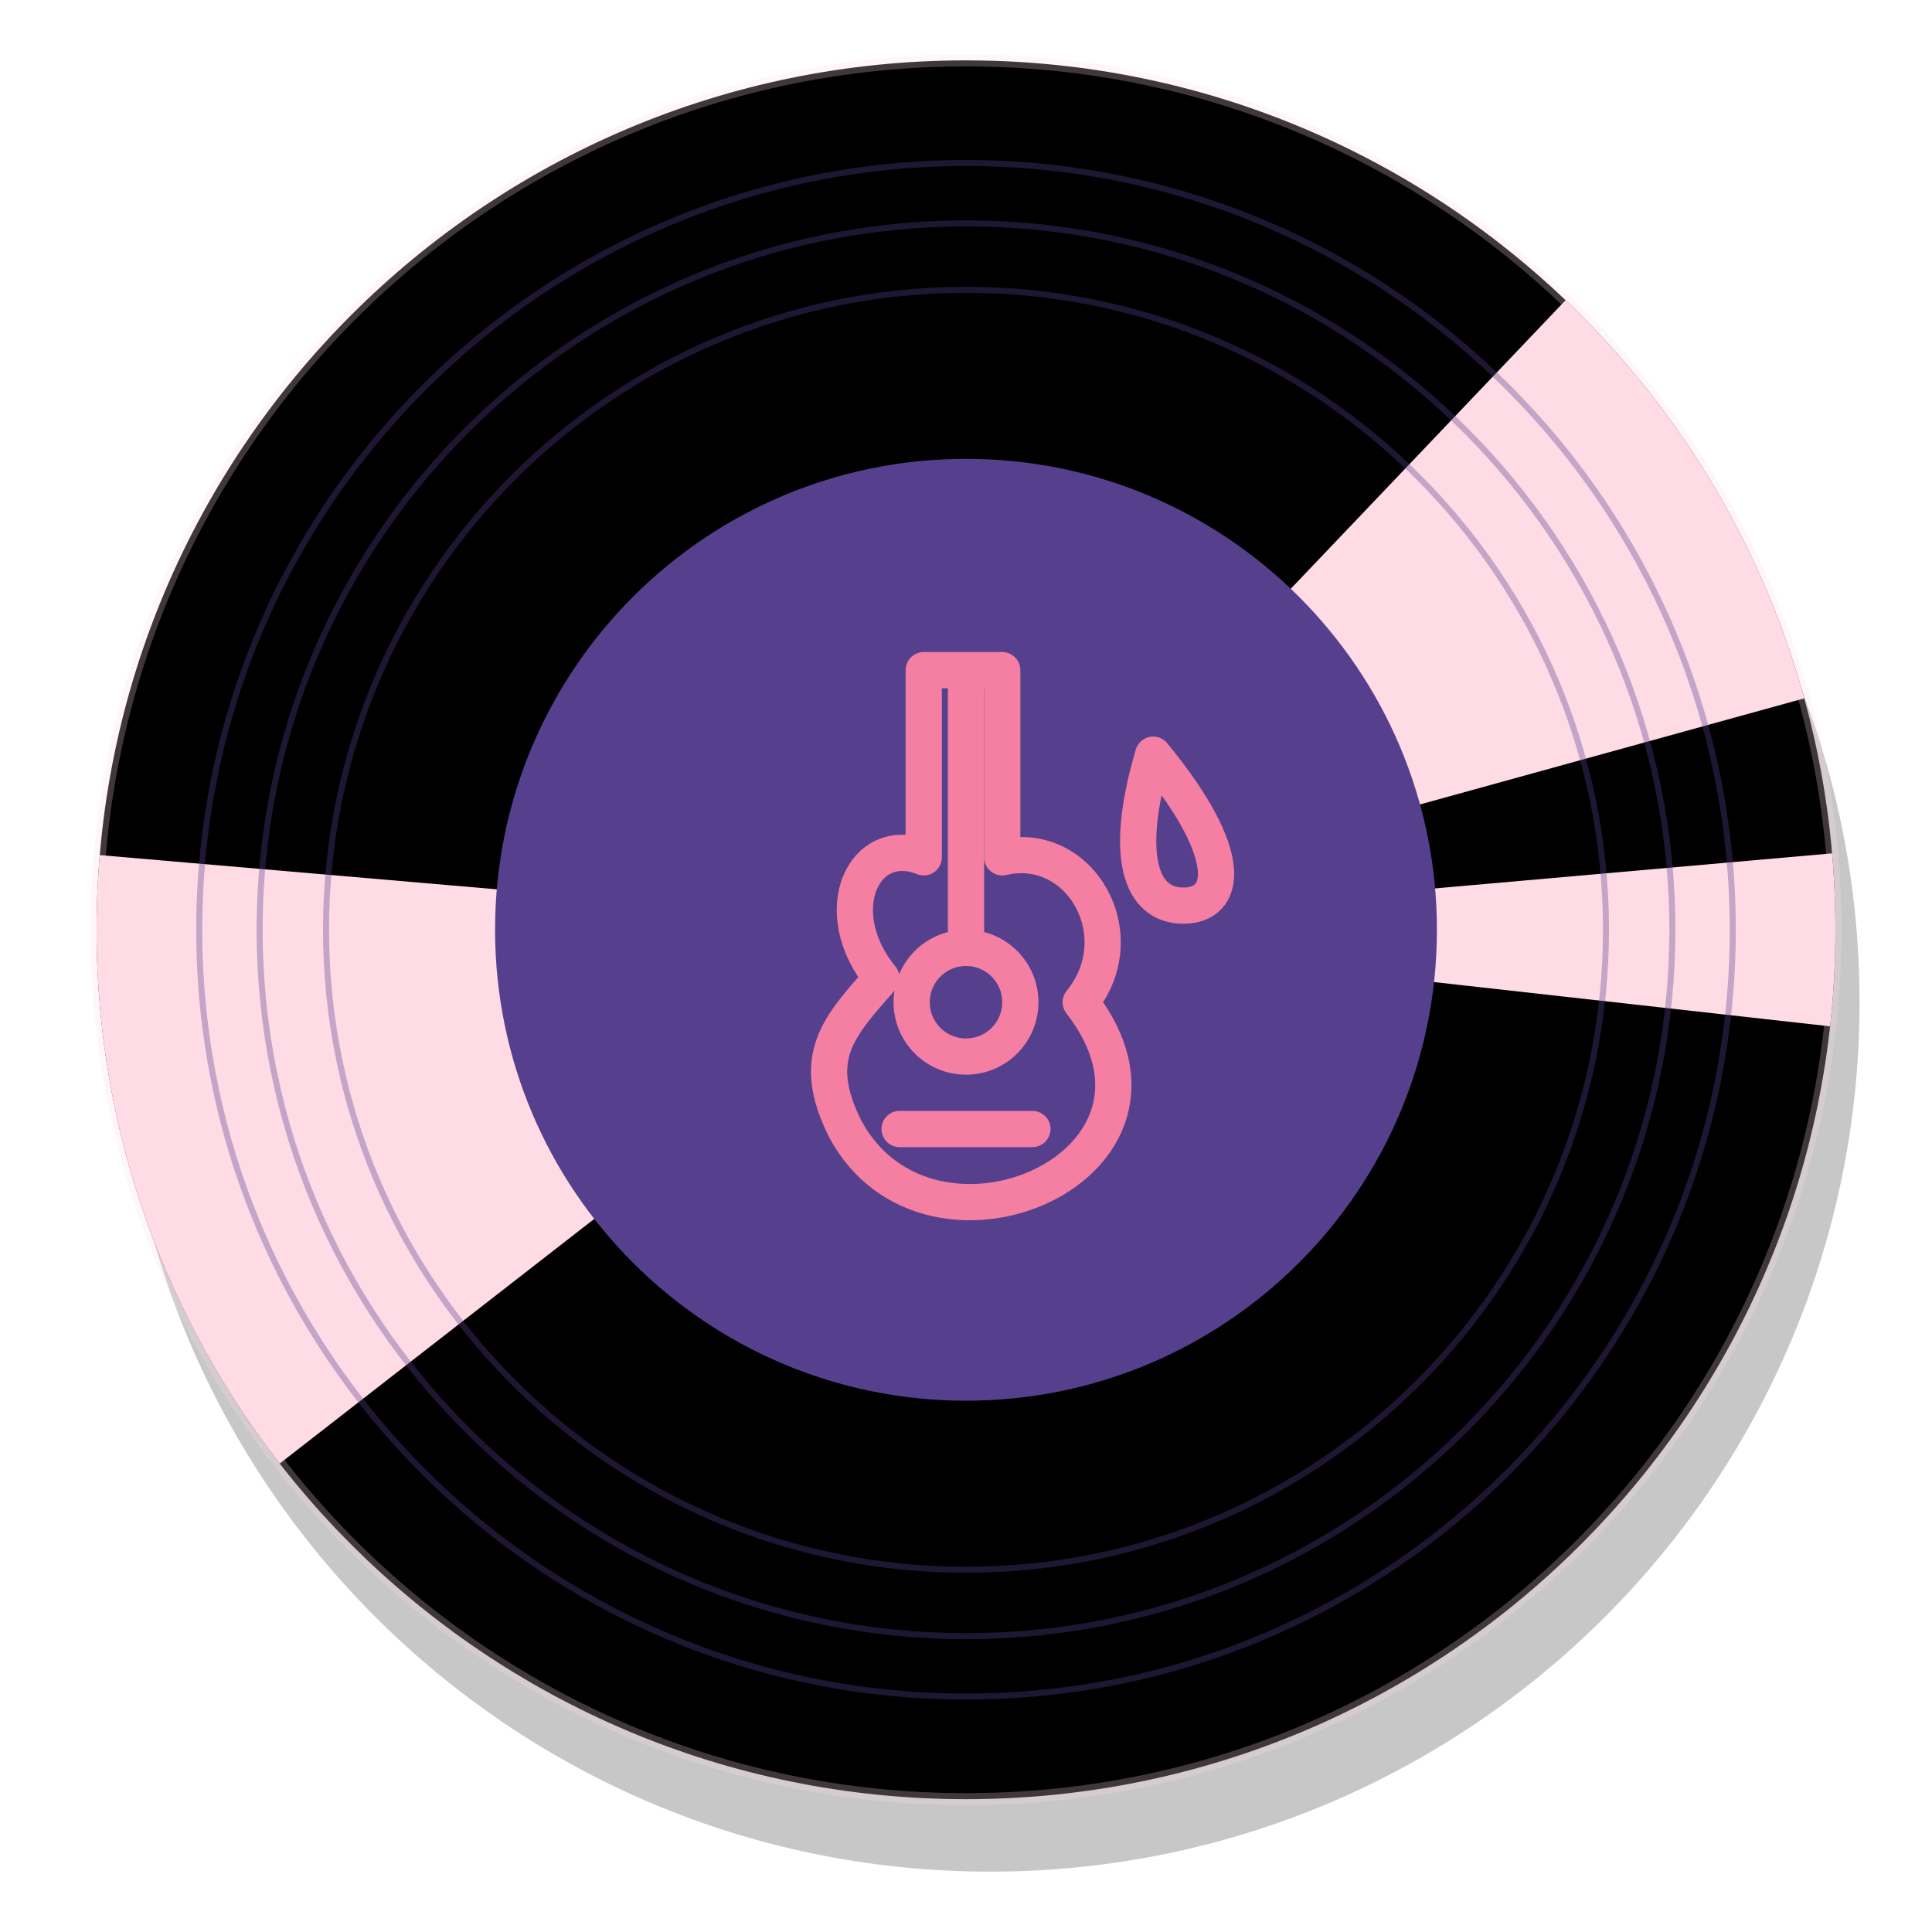
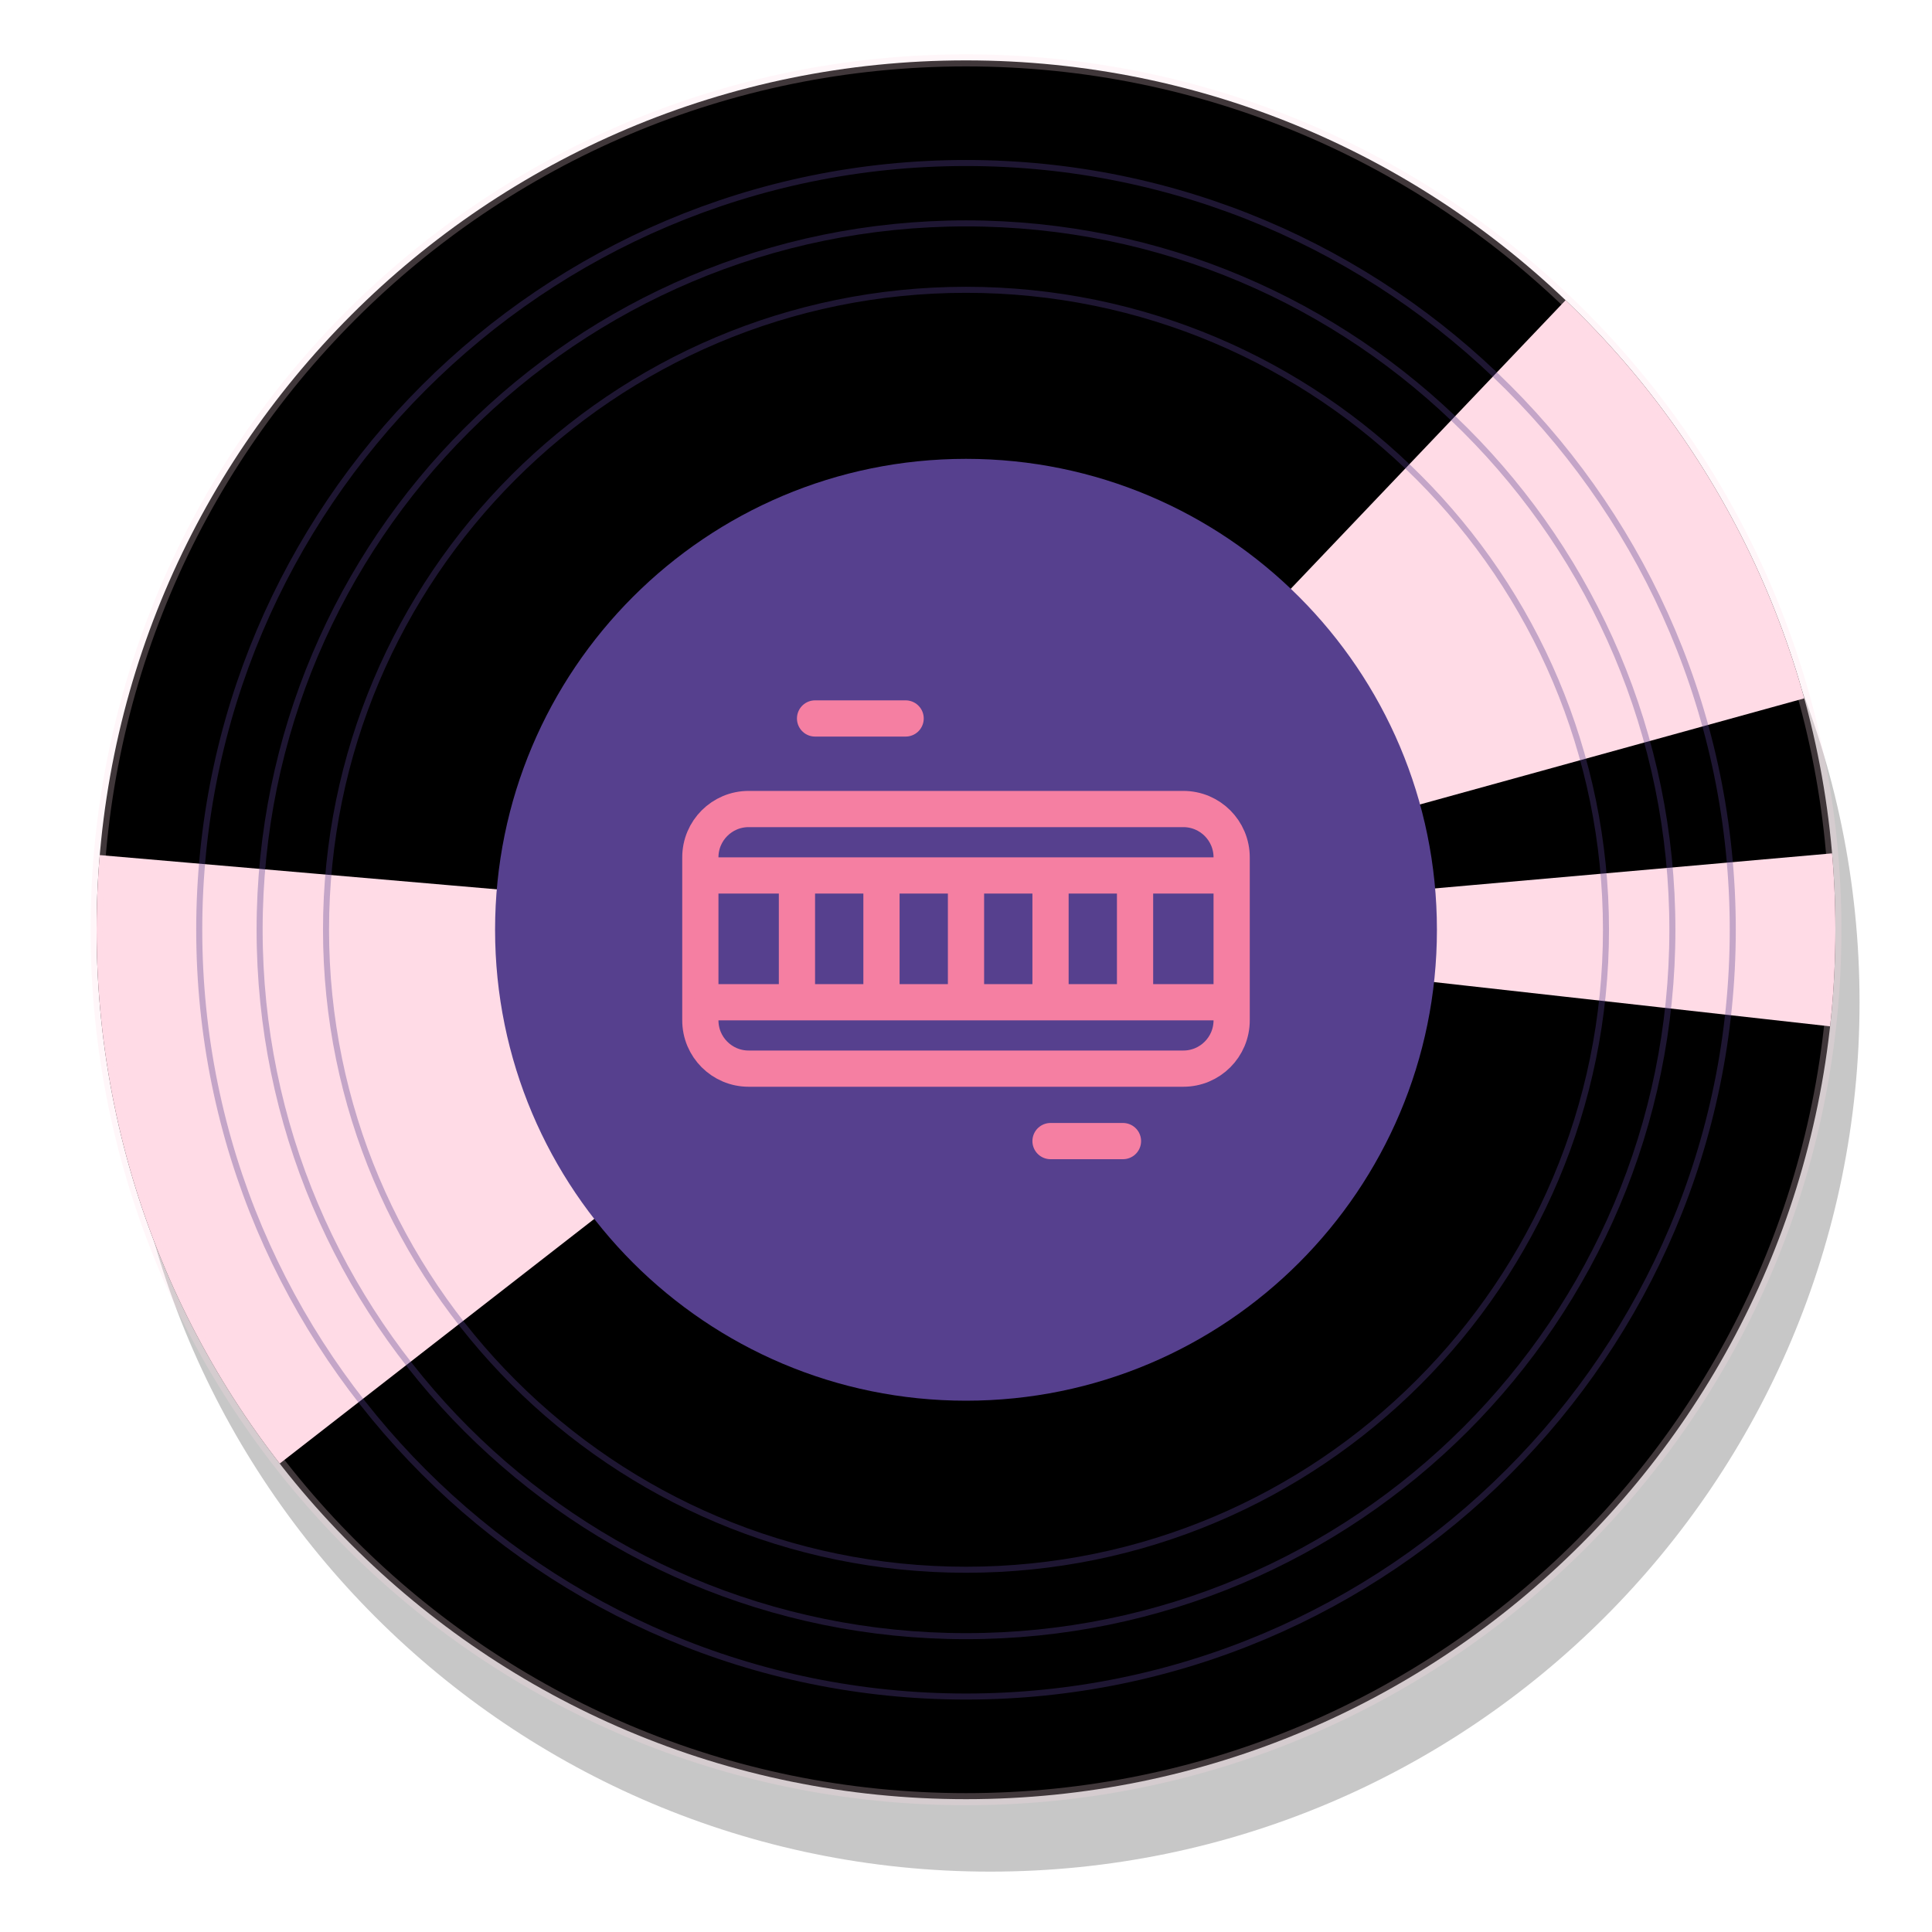
<svg xmlns="http://www.w3.org/2000/svg" viewBox="0 0 320 320">
  <defs>
    <clipPath id="record">
      <circle cx="160" cy="154" r="144" />
    </clipPath>
  </defs>
  <ellipse cx="164" cy="166" rx="144" ry="144" fill="#000000" opacity=".22" />
  <circle cx="160" cy="154" r="144" fill="#000000" />
  <g clip-path="url(#record)" fill="#FFDBE6">
    <path d="M160 154 280 28 323 109Z" />
    <path d="M160 154 330 139 330 173Z" />
    <path d="M160 154-14 139-2 280Z" />
  </g>
  <g fill="none" stroke="#56408E" opacity=".35">
    <circle cx="160" cy="154" r="127" />
    <circle cx="160" cy="154" r="117" />
    <circle cx="160" cy="154" r="106" />
  </g>
  <circle cx="160" cy="154" r="78" fill="#56408E" />
  <g transform="translate(110 104)" color="#F57FA2" stroke="#F57FA2" fill="none" stroke-width="6" stroke-linecap="round" stroke-linejoin="round">
-     <path d="M43 38V7h13v31c13-3 22 13 13 24 21 27-25 47-39 21-6-12-1-17 6-25-9-11-3-24 7-20Z" />
-     <circle cx="50" cy="62" r="9" />
-     <path d="M50 8v43M39 83h22M81 21c14 17 12 25 5 25s-10-8-5-25Z" />
+     <rect x="6" y="30" width="88" height="43" rx="8" />
+     <path d="M8 41h84M8 62h84M22 43v17M36 43v17M50 43v17M64 43v17M78 43v17M25 15h15M64 85h12" />
  </g>
  <circle cx="160" cy="154" r="144" fill="none" stroke="#FFDBE6" stroke-width="2" opacity=".25" />
</svg>
